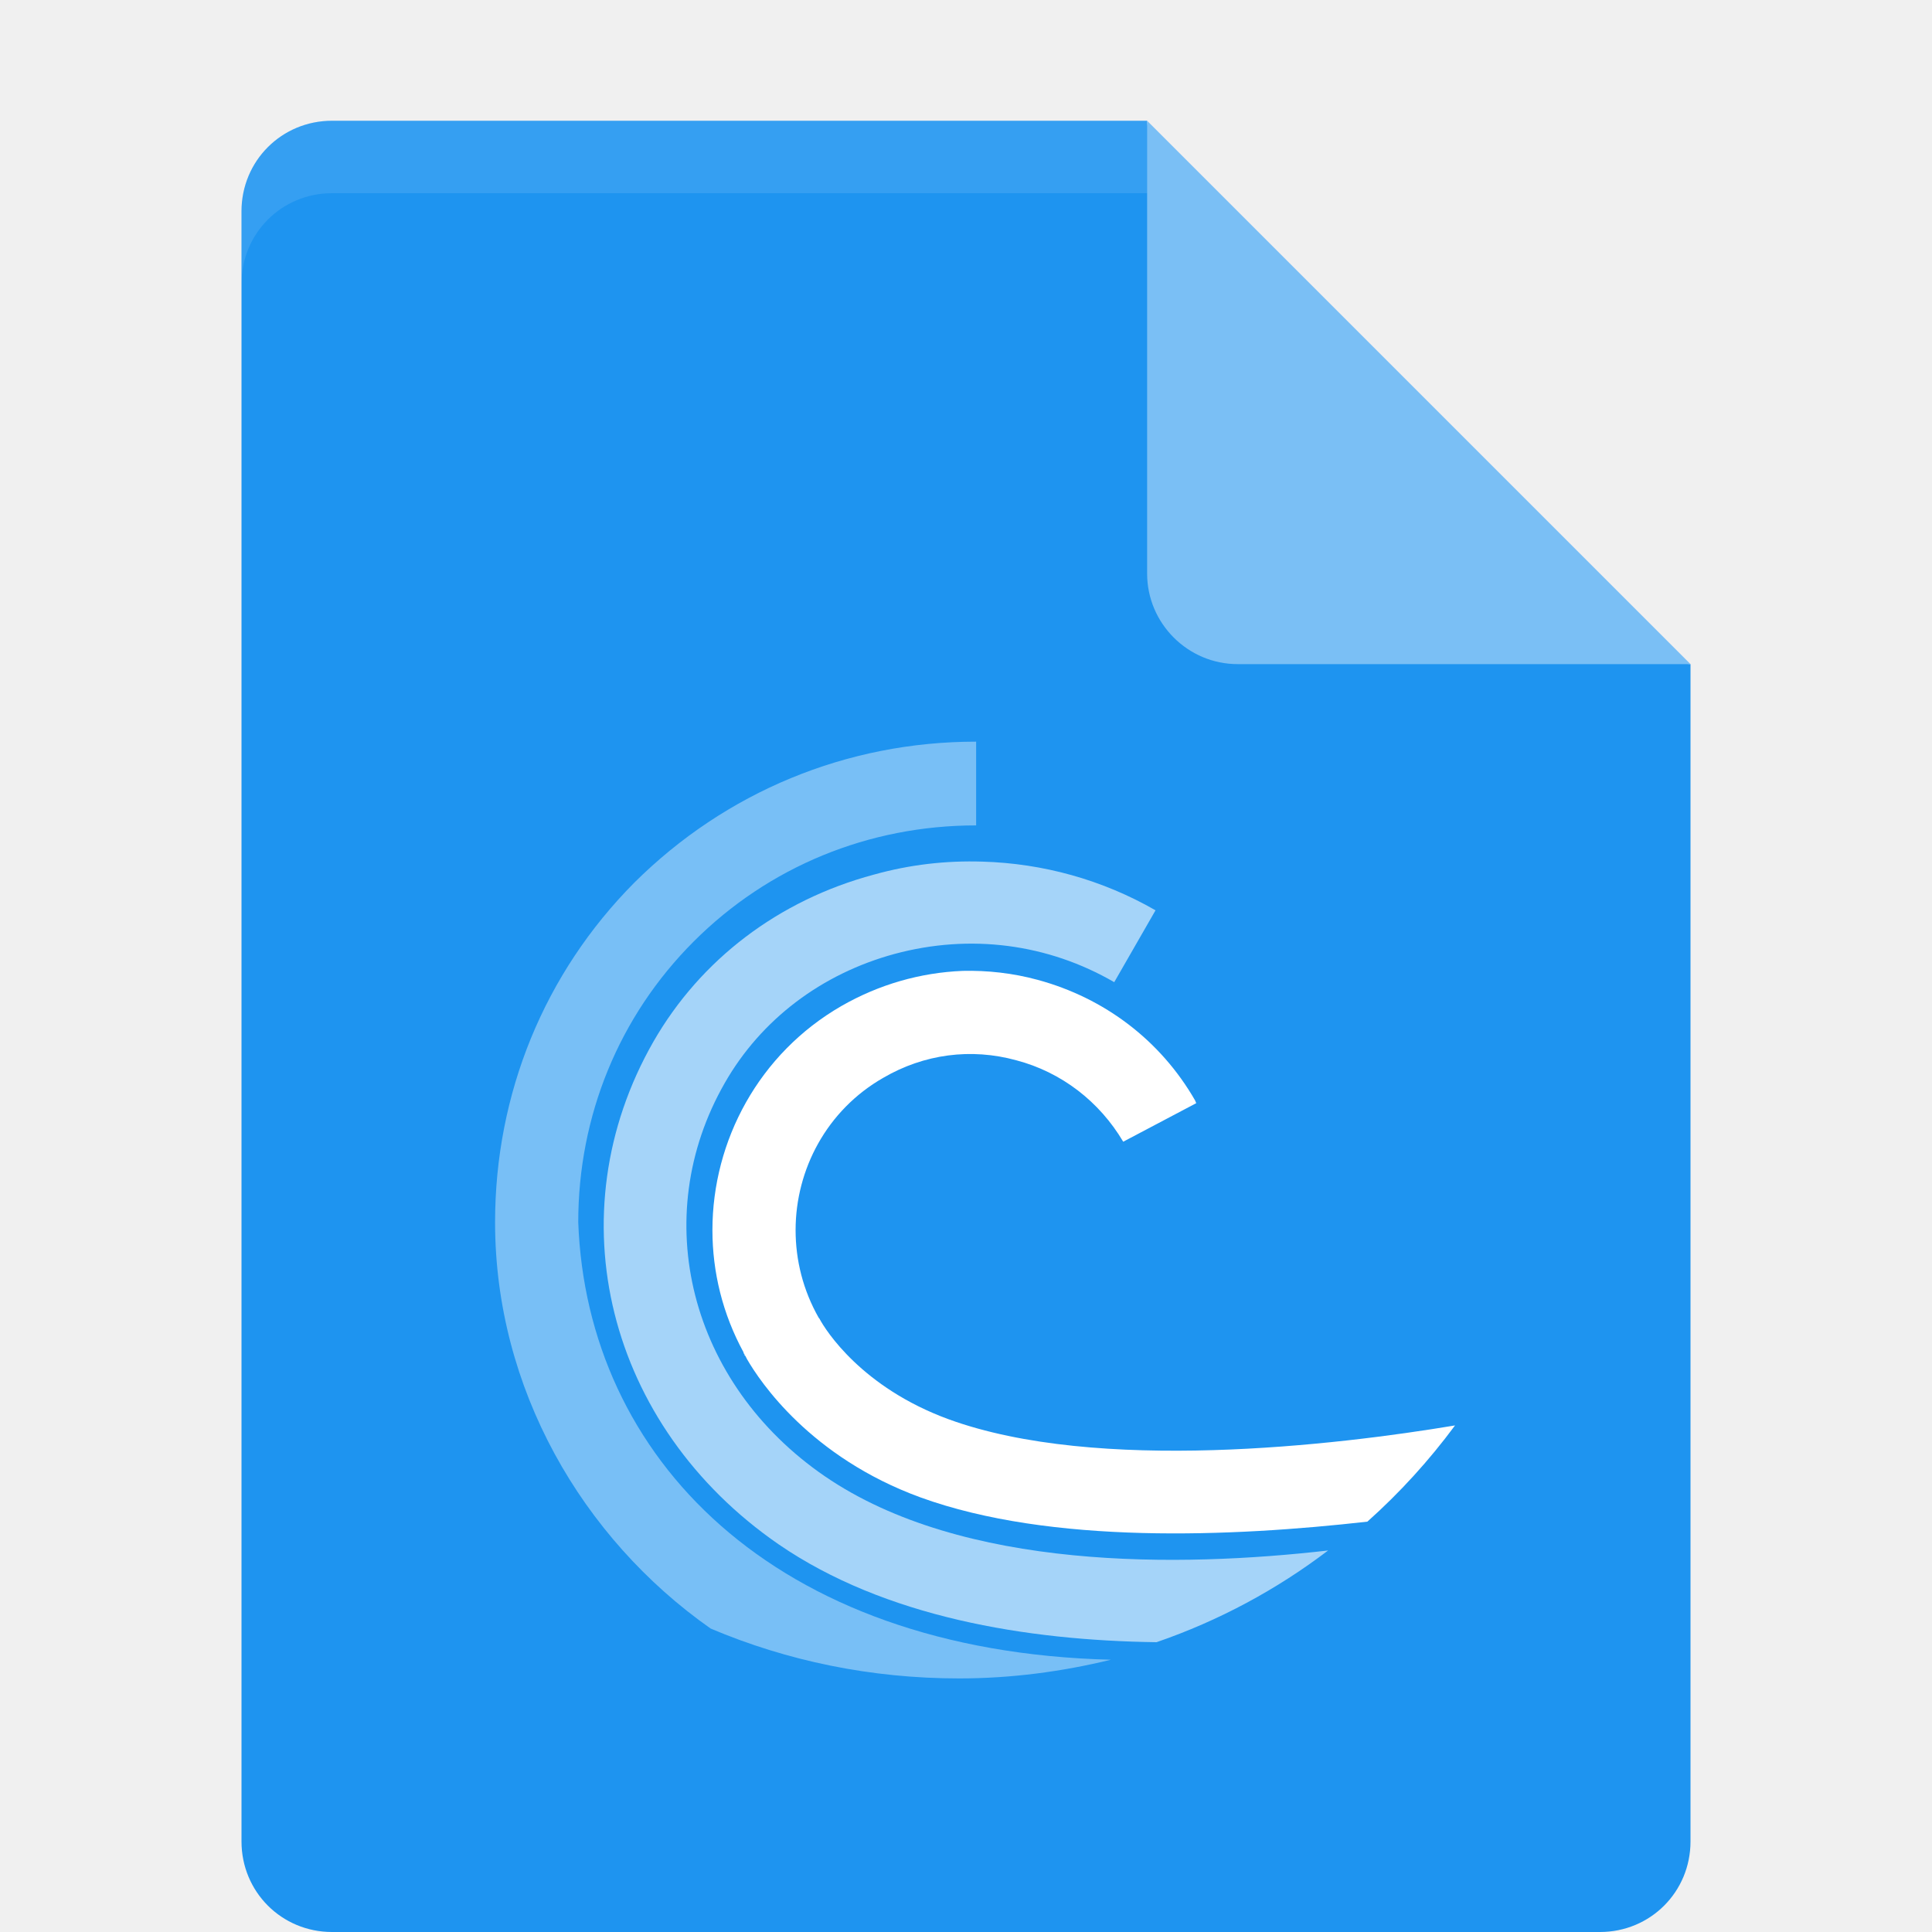
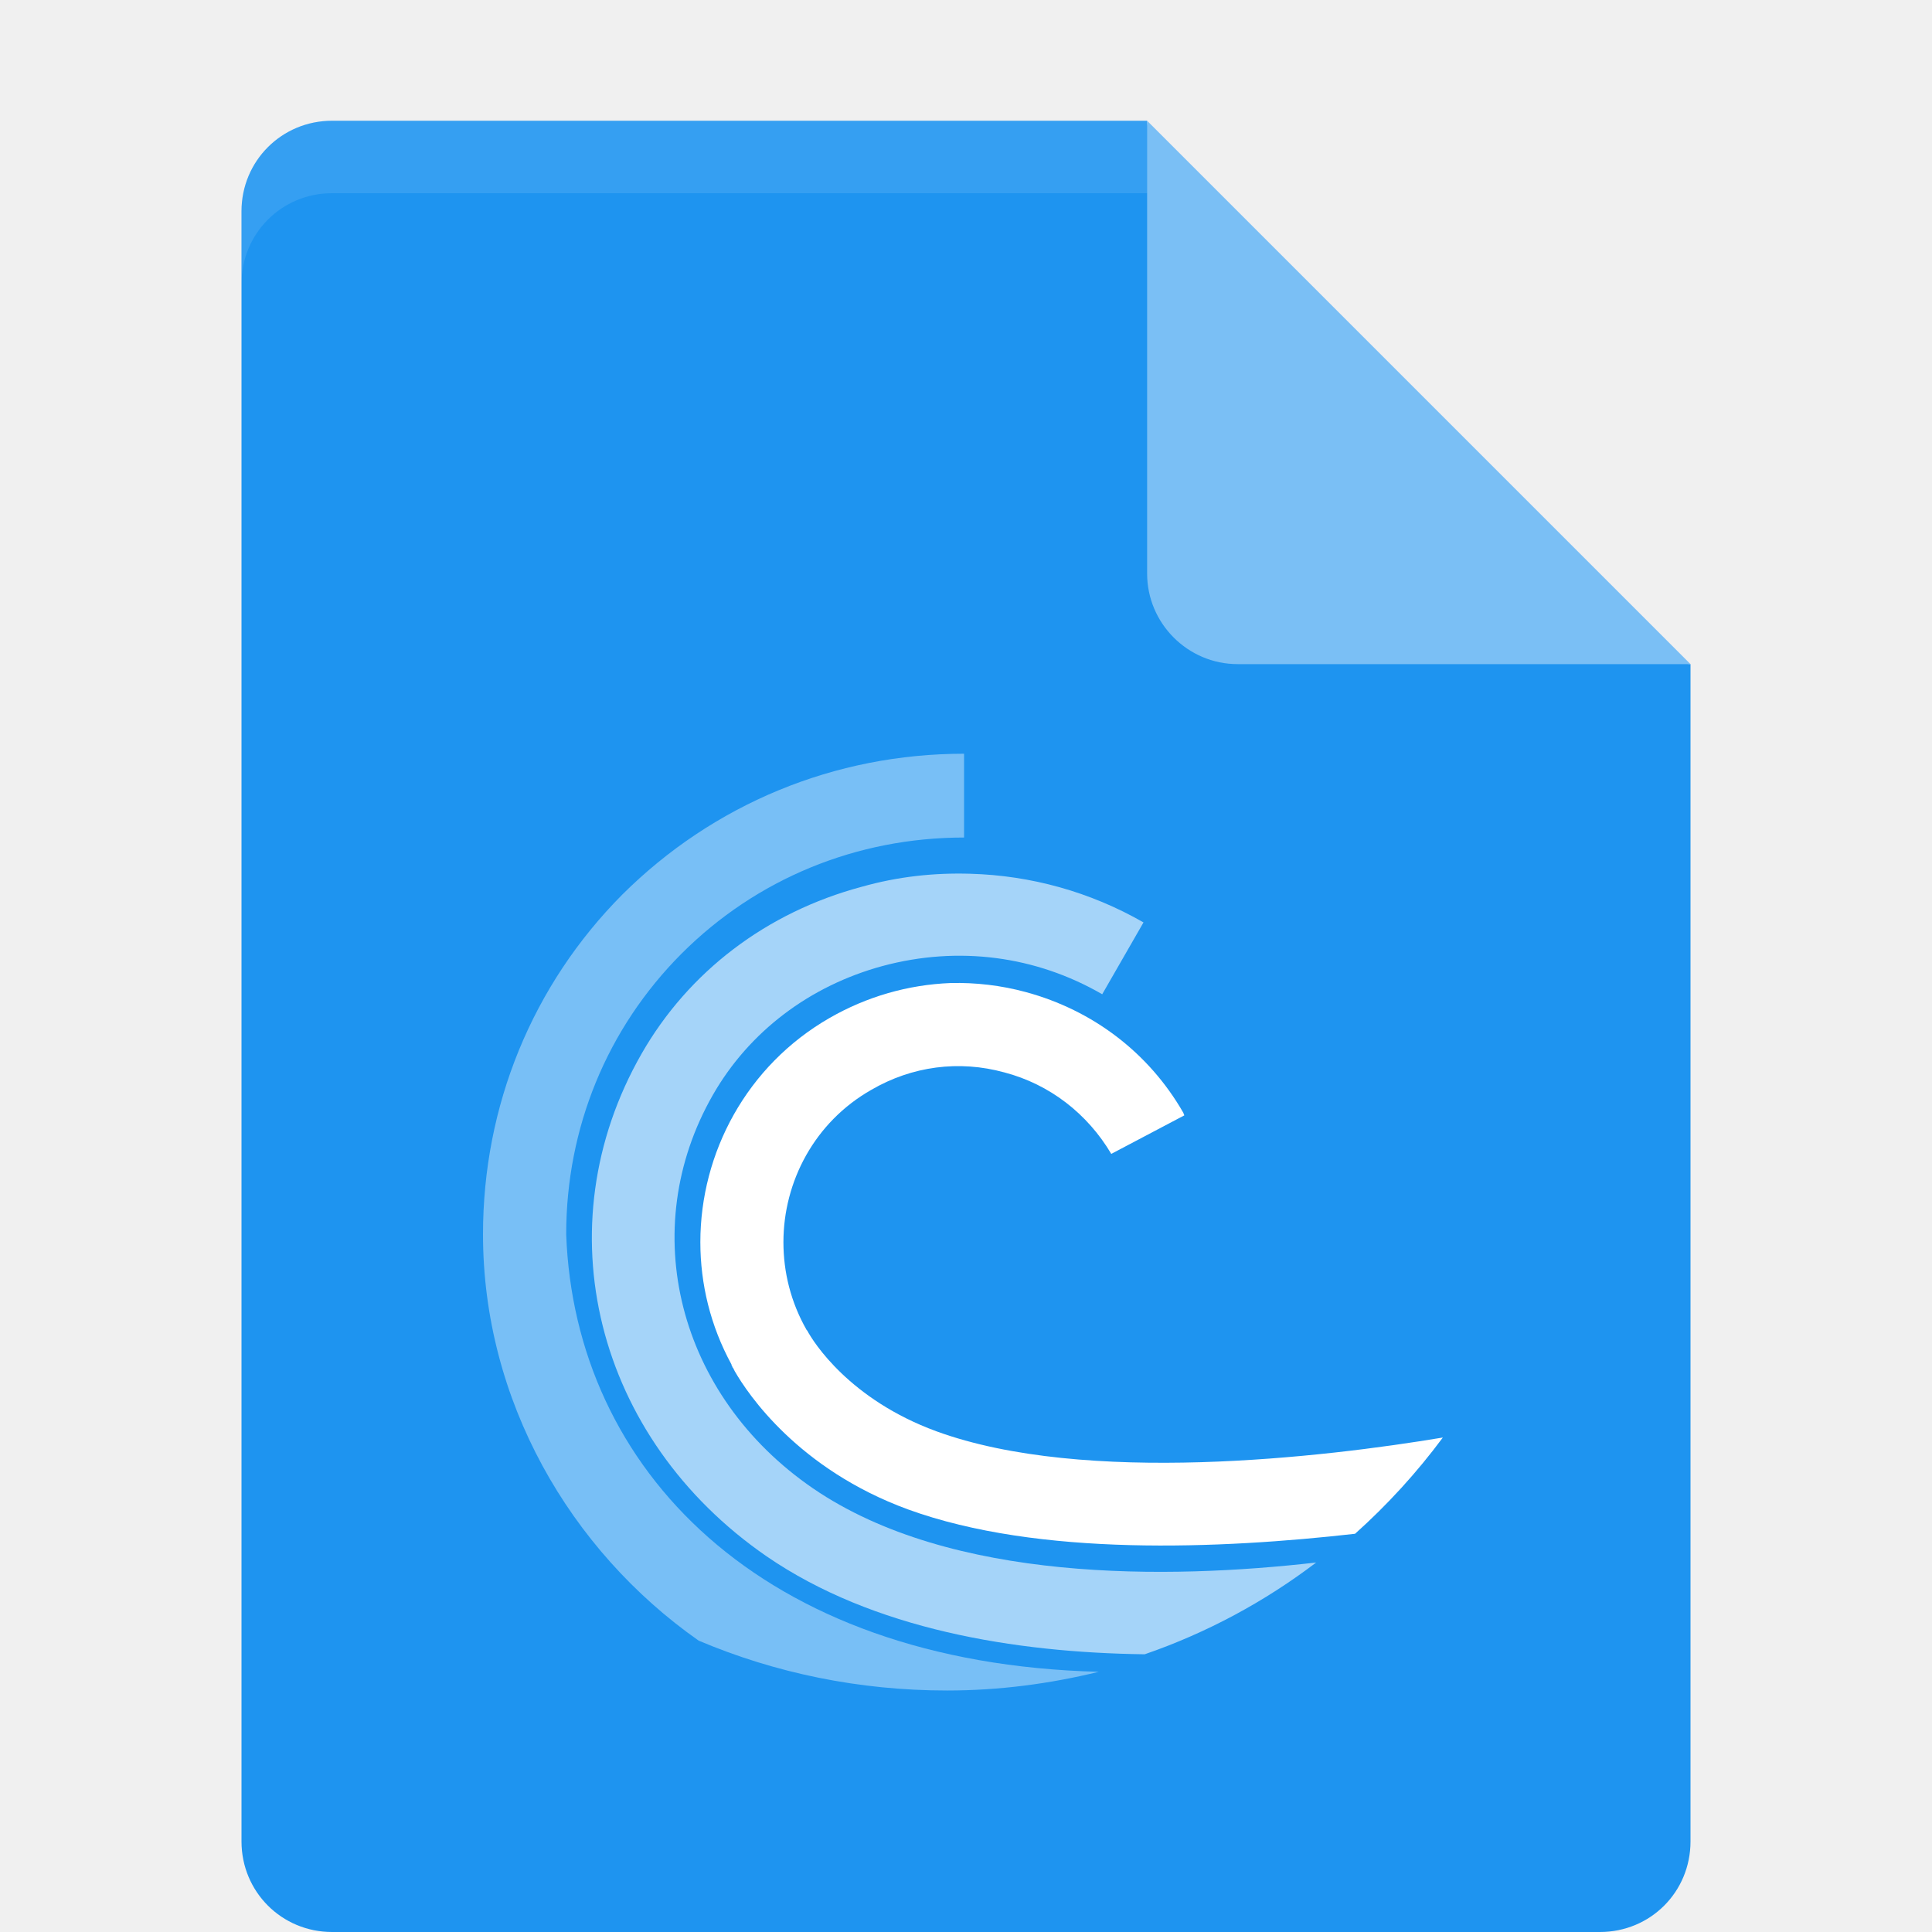
<svg xmlns="http://www.w3.org/2000/svg" id="svg2" height="16px" width="16px" version="1.1" viewBox="0 0 16 16">
-   <g id="surface1" transform="matrix(1.2,0,0,1.2,-1.6,-1.1)">
-     <path id="path5" d="m3.625 1.75c-0.348 0-0.625 0.277-0.625 0.625v11.25c0 0.348 0.277 0.625 0.625 0.625h8.75c0.348 0 0.625-0.277 0.625-0.625v-8.125l-3.438-0.312-0.312-3.438z" fill="#1e94f0" />
-     <path id="path7" d="m9.25 1.75v3.125c0 0.344 0.281 0.625 0.625 0.625h3.125z" fill="#7abff5" />
-     <path id="path9" d="m8.07 6.035c-0.895 0-1.73 0.348-2.359 0.973-0.621 0.625-0.961 1.457-0.961 2.344 0 1.144 0.598 2.179 1.488 2.804 0.527 0.223 1.105 0.344 1.715 0.344 0.359 0 0.711-0.047 1.047-0.129-2.336-0.059-3.617-1.402-3.676-3.019 0-0.734 0.281-1.422 0.797-1.938 0.516-0.516 1.207-0.801 1.949-0.801z" fill-opacity=".4" fill="#fff" />
-     <path id="path11" d="m8.113 6.863c-0.25-0.008-0.5 0.02-0.75 0.09-0.656 0.176-1.195 0.586-1.52 1.152-0.684 1.195-0.32 2.652 0.863 3.469 0.734 0.504 1.711 0.664 2.609 0.676 0.43-0.148 0.829-0.363 1.184-0.633-1.02 0.117-2.519 0.141-3.473-0.512-0.933-0.64-1.223-1.785-0.691-2.714 0.25-0.438 0.668-0.754 1.172-0.891 0.523-0.141 1.059-0.07 1.516 0.195l0.285-0.496c-0.367-0.211-0.777-0.324-1.195-0.336z" fill-opacity=".6" fill="#fff" />
-     <path id="path13" d="m7.977 7.617c-0.293 0.012-0.578 0.094-0.836 0.242-0.57 0.328-0.891 0.93-0.891 1.547 0 0.289 0.07 0.578 0.215 0.844v0.004s0.004 0.008 0.008 0.012h-0.004s0.004 0.004 0.008 0.008c0.004 0.008 0.012 0.023 0.012 0.023 0.09 0.156 0.438 0.676 1.195 0.953 0.902 0.328 2.156 0.273 3.086 0.168 0.223-0.199 0.426-0.422 0.605-0.664-0.82 0.137-2.469 0.332-3.496-0.043-0.598-0.219-0.848-0.613-0.891-0.695l-0.004-0.004c-0.109-0.192-0.16-0.399-0.16-0.606 0-0.418 0.215-0.828 0.605-1.051 0.281-0.164 0.605-0.207 0.918-0.121 0.312 0.082 0.574 0.285 0.738 0.562l0.504-0.266-0.008-0.019c-0.238-0.414-0.625-0.707-1.086-0.832-0.172-0.047-0.348-0.066-0.519-0.062z" fill="#fff" />
-     <path id="path15" d="m3.625 1.75c-0.348 0-0.625 0.277-0.625 0.625v0.5c0-0.348 0.277-0.625 0.625-0.625h5.625v-0.5z" fill-opacity=".102" fill="#fff" />
+   <defs id="defs13" />
+   <path style="fill:#1e94f0" d="M 2.75,1 C 2.333,1 2,1.333 2,1.75 l 0,13.5 C 2,15.667 2.333,16 2.75,16 l 10.5,0 C 13.668,16 14,15.668 14,15.25 L 14,5.5 9.875,5.125 9.5,1 Z" id="path5" />
+   <path style="fill:#7abff5" d="m 9.5,1 0,3.75 c 0,0.413 0.337,0.75 0.75,0.75 l 3.75,0 z" id="path7" />
+   <g id="g4147" transform="translate(-0.1,0.100048)">
+     <path id="path9" d="m 8.084,6.142 c -1.073,0 -2.077,0.417 -2.831,1.167 C 4.508,8.059 4.1,9.058 4.1,10.122 c 0,1.373 0.717,2.615 1.786,3.365 0.633,0.268 1.327,0.413 2.058,0.413 0.431,0 0.853,-0.056 1.256,-0.155 -2.803,-0.071 -4.341,-1.682 -4.411,-3.623 0,-0.881 0.338,-1.706 0.956,-2.325 0.619,-0.619 1.448,-0.961 2.339,-0.961 z" style="fill:#ffffff;fill-opacity:0.4" />
+     <path id="path11" d="m 8.136,7.136 c -0.3,-0.009 -0.6,0.023 -0.9,0.108 -0.788,0.211 -1.434,0.703 -1.823,1.383 -0.82,1.434 -0.384,3.183 1.036,4.162 0.881,0.605 2.053,0.797 3.131,0.811 0.516,-0.178 0.994,-0.436 1.42,-0.76 -1.223,0.14 -3.023,0.169 -4.167,-0.614 -1.12,-0.768 -1.467,-2.142 -0.83,-3.257 0.3,-0.525 0.802,-0.905 1.406,-1.069 0.628,-0.169 1.27,-0.084 1.819,0.234 l 0.342,-0.595 c -0.441,-0.253 -0.933,-0.389 -1.434,-0.403 z" style="fill:#ffffff;fill-opacity:0.6" />
+     <path id="path13" d="M 7.972,8.041 C 7.62,8.055 7.278,8.153 6.969,8.331 6.284,8.725 5.9,9.447 5.9,10.187 5.9,10.534 5.984,10.881 6.158,11.2 l 0,0.005 c 0,0 0.005,0.009 0.009,0.014 l -0.005,0 c 0,0 0.005,0.005 0.009,0.009 0.005,0.009 0.014,0.028 0.014,0.028 0.108,0.188 0.525,0.811 1.434,1.144 1.083,0.394 2.587,0.328 3.703,0.202 0.267,-0.239 0.511,-0.506 0.727,-0.797 -0.984,0.164 -2.963,0.398 -4.195,-0.052 -0.717,-0.263 -1.017,-0.736 -1.069,-0.834 l -0.005,-0.005 c -0.131,-0.23 -0.192,-0.478 -0.192,-0.727 0,-0.502 0.258,-0.994 0.727,-1.261 0.338,-0.197 0.727,-0.248 1.102,-0.145 0.375,0.098 0.689,0.342 0.886,0.675 l 0.605,-0.319 -0.009,-0.023 c -0.286,-0.497 -0.75,-0.848 -1.303,-0.998 -0.206,-0.056 -0.417,-0.08 -0.623,-0.075 z" style="fill:#ffffff" />
  </g>
+   <path style="fill:#ffffff;fill-opacity:0.102" d="M 2.75,1 C 2.333,1 2,1.333 2,1.75 l 0,0.6 C 2,1.933 2.333,1.6 2.75,1.6 l 6.75,0 0,-0.6 z" id="path15" />
</svg>
